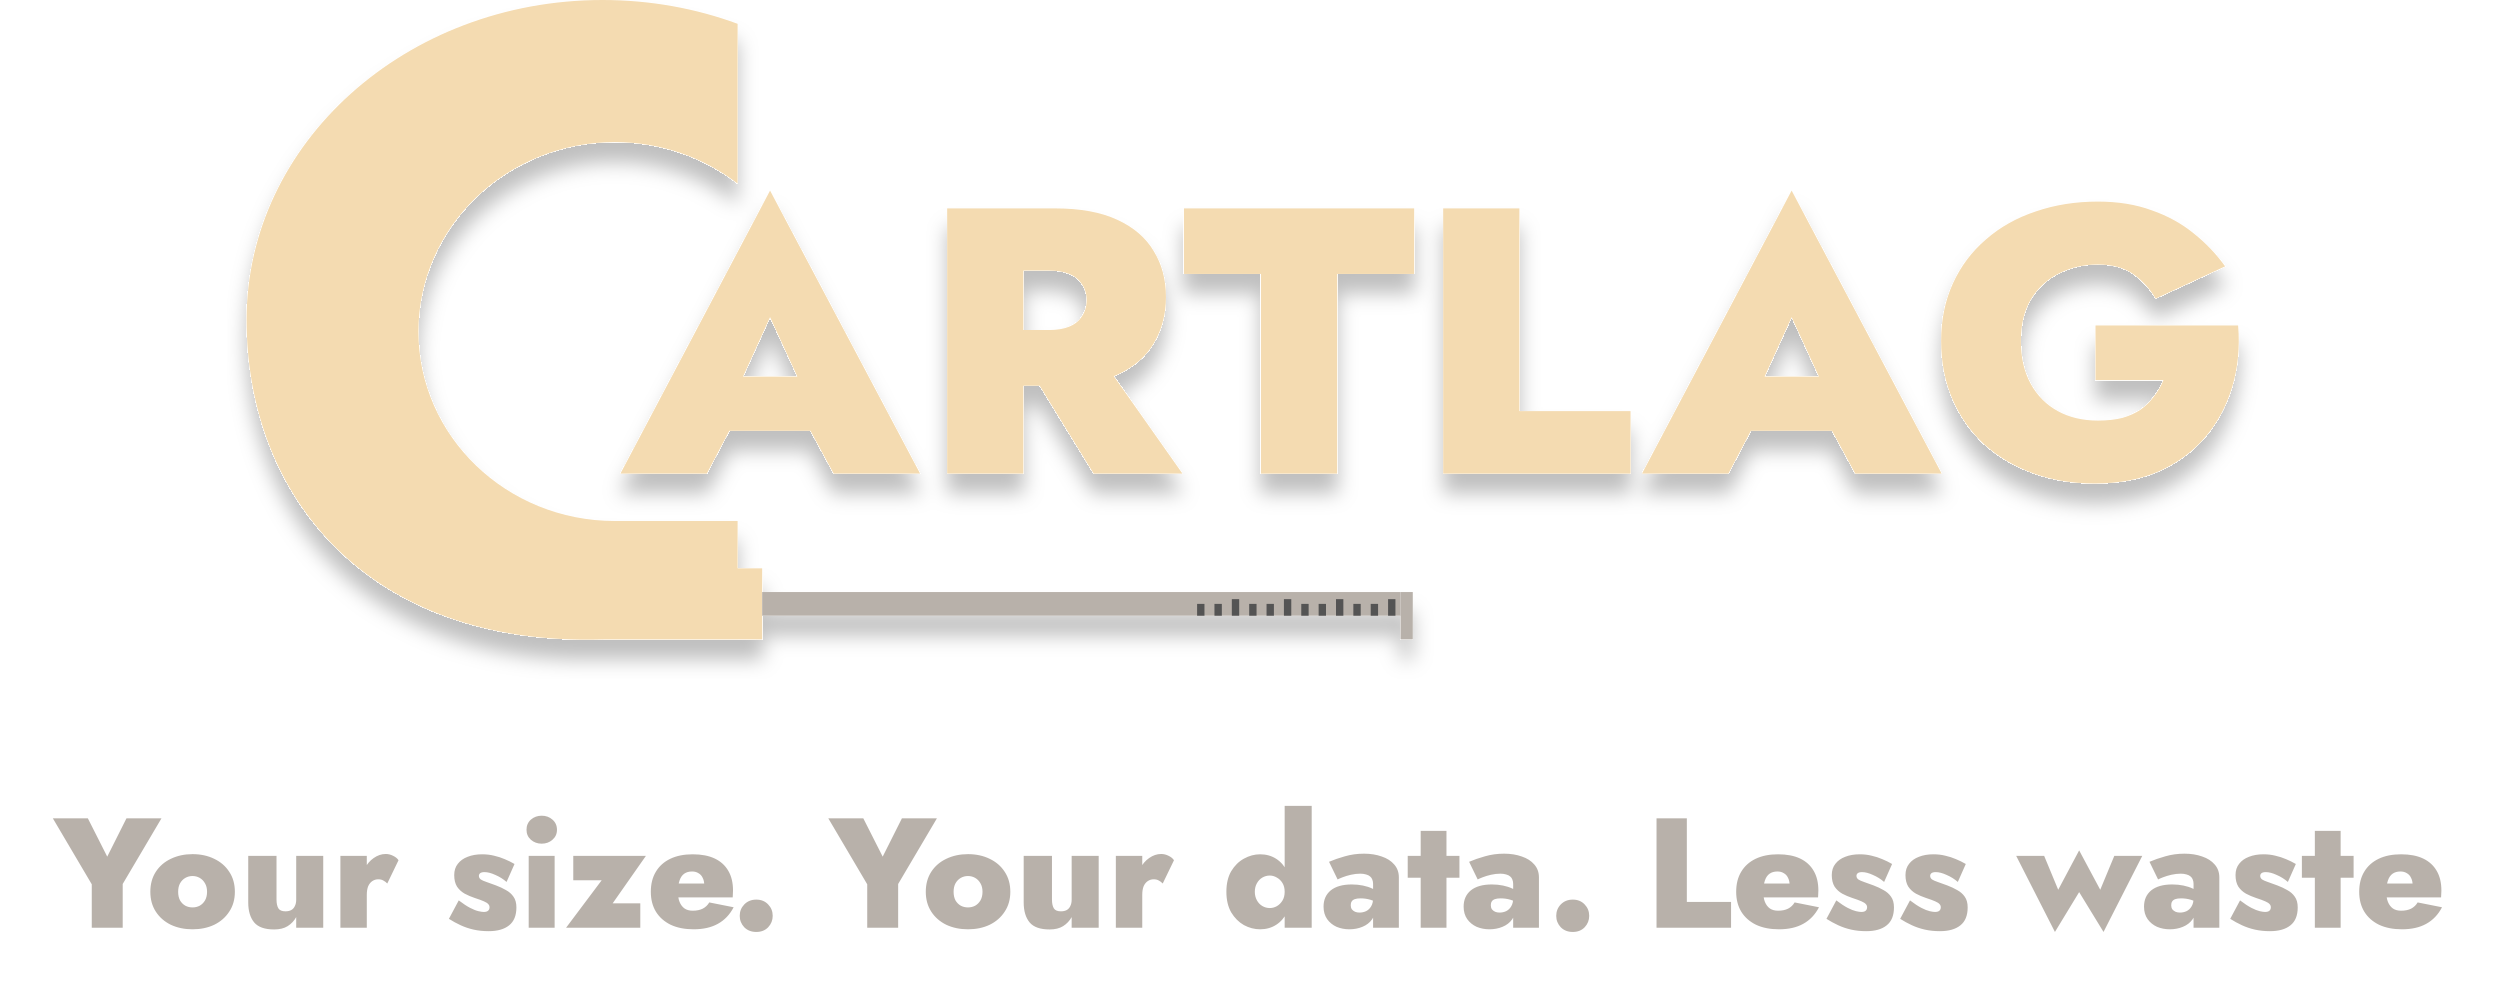
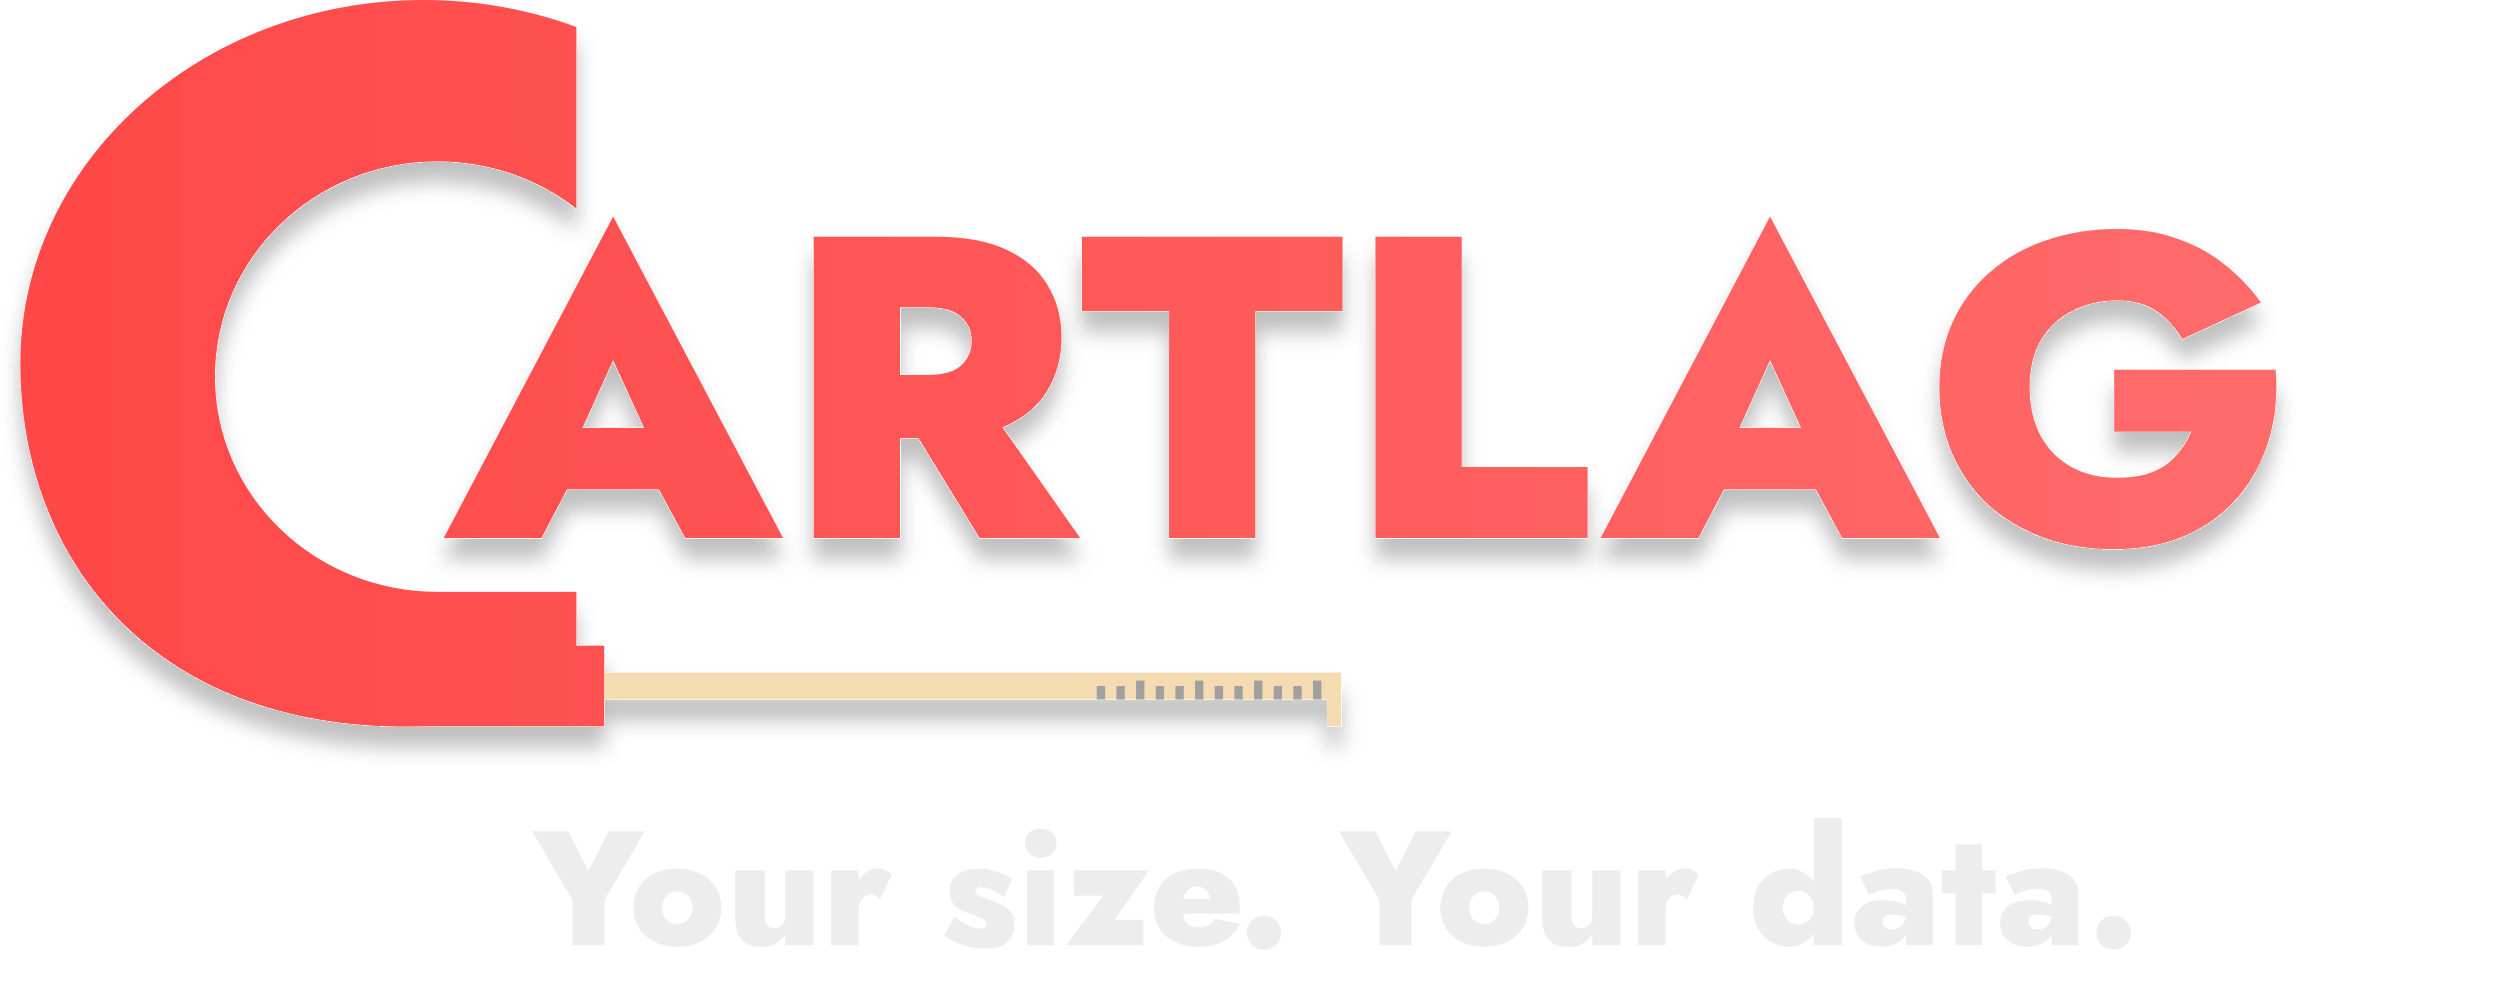
- <svg xmlns="http://www.w3.org/2000/svg" width="512" height="202" viewBox="0 0 512 202" fill="none">
-   <path d="M25.898 167.6H33.066L25.13 181.04V190H18.794V181.104L10.826 167.6H17.994L21.962 175.44L25.898 167.6ZM30.789 182.64C30.789 181.061 31.162 179.696 31.909 178.544C32.656 177.392 33.679 176.507 34.981 175.888C36.303 175.248 37.786 174.928 39.429 174.928C41.093 174.928 42.575 175.248 43.877 175.888C45.178 176.507 46.202 177.392 46.949 178.544C47.717 179.696 48.101 181.061 48.101 182.64C48.101 184.197 47.717 185.552 46.949 186.704C46.202 187.856 45.178 188.752 43.877 189.392C42.575 190.011 41.093 190.32 39.429 190.32C37.786 190.32 36.303 190.011 34.981 189.392C33.679 188.752 32.656 187.856 31.909 186.704C31.162 185.552 30.789 184.197 30.789 182.64ZM36.485 182.64C36.485 183.323 36.613 183.909 36.869 184.4C37.146 184.869 37.509 185.232 37.957 185.488C38.405 185.723 38.895 185.84 39.429 185.84C39.962 185.84 40.453 185.723 40.901 185.488C41.349 185.232 41.712 184.869 41.989 184.4C42.266 183.909 42.405 183.323 42.405 182.64C42.405 181.957 42.266 181.381 41.989 180.912C41.712 180.421 41.349 180.048 40.901 179.792C40.453 179.536 39.962 179.408 39.429 179.408C38.895 179.408 38.405 179.536 37.957 179.792C37.509 180.048 37.146 180.421 36.869 180.912C36.613 181.381 36.485 181.957 36.485 182.64ZM56.63 184.24C56.63 185.008 56.758 185.605 57.014 186.032C57.27 186.437 57.75 186.64 58.454 186.64C58.923 186.64 59.318 186.555 59.638 186.384C59.958 186.213 60.203 185.947 60.374 185.584C60.566 185.221 60.662 184.773 60.662 184.24V175.28H66.198V190H60.662V187.824C60.236 188.592 59.649 189.211 58.902 189.68C58.177 190.128 57.26 190.352 56.15 190.352C54.23 190.352 52.865 189.872 52.054 188.912C51.243 187.931 50.838 186.565 50.838 184.816V175.28H56.63V184.24ZM75.121 175.28V190H69.713V175.28H75.121ZM79.313 180.944C79.079 180.688 78.812 180.485 78.513 180.336C78.236 180.165 77.884 180.08 77.457 180.08C77.031 180.08 76.636 180.197 76.273 180.432C75.91 180.667 75.623 181.019 75.409 181.488C75.217 181.957 75.121 182.544 75.121 183.248L73.969 181.04C73.969 179.867 74.204 178.821 74.673 177.904C75.142 176.987 75.761 176.261 76.529 175.728C77.319 175.173 78.14 174.896 78.993 174.896C79.526 174.896 80.038 175.024 80.529 175.28C81.02 175.515 81.382 175.813 81.617 176.176L79.313 180.944ZM93.951 184.4C94.847 185.083 95.626 185.595 96.287 185.936C96.949 186.277 97.514 186.501 97.983 186.608C98.453 186.715 98.815 186.768 99.071 186.768C99.477 186.768 99.775 186.683 99.967 186.512C100.159 186.341 100.255 186.107 100.255 185.808C100.255 185.552 100.17 185.339 99.999 185.168C99.85 184.976 99.551 184.784 99.103 184.592C98.677 184.4 98.037 184.165 97.183 183.888C96.479 183.653 95.807 183.365 95.167 183.024C94.527 182.661 94.005 182.181 93.599 181.584C93.215 180.965 93.023 180.176 93.023 179.216C93.023 178.299 93.269 177.531 93.759 176.912C94.25 176.272 94.922 175.792 95.775 175.472C96.629 175.131 97.621 174.96 98.751 174.96C99.626 174.96 100.437 175.056 101.183 175.248C101.951 175.419 102.677 175.653 103.359 175.952C104.042 176.229 104.714 176.56 105.375 176.944L103.743 180.624C103.061 180.027 102.293 179.547 101.439 179.184C100.607 178.8 99.871 178.608 99.231 178.608C98.826 178.608 98.527 178.683 98.335 178.832C98.165 178.981 98.079 179.163 98.079 179.376C98.079 179.675 98.207 179.92 98.463 180.112C98.719 180.283 99.103 180.453 99.615 180.624C100.127 180.795 100.778 181.029 101.567 181.328C102.314 181.605 102.997 181.925 103.615 182.288C104.255 182.629 104.767 183.077 105.151 183.632C105.557 184.187 105.759 184.923 105.759 185.84C105.759 187.504 105.258 188.731 104.255 189.52C103.274 190.309 101.877 190.704 100.063 190.704C98.975 190.704 97.951 190.597 96.991 190.384C96.053 190.171 95.167 189.872 94.335 189.488C93.503 189.104 92.703 188.667 91.935 188.176L93.951 184.4ZM107.829 169.936C107.829 169.083 108.128 168.389 108.725 167.856C109.344 167.323 110.08 167.056 110.933 167.056C111.808 167.056 112.544 167.323 113.141 167.856C113.76 168.389 114.069 169.083 114.069 169.936C114.069 170.768 113.76 171.451 113.141 171.984C112.544 172.517 111.808 172.784 110.933 172.784C110.08 172.784 109.344 172.517 108.725 171.984C108.128 171.451 107.829 170.768 107.829 169.936ZM108.277 175.28H113.589V190H108.277V175.28ZM123.229 180.272H117.405V175.28H132.285L125.469 185.008H131.133V190H115.933L123.229 180.272ZM142.057 190.32C140.244 190.32 138.676 190.011 137.353 189.392C136.052 188.752 135.049 187.867 134.345 186.736C133.641 185.584 133.289 184.219 133.289 182.64C133.289 181.04 133.63 179.675 134.313 178.544C134.996 177.392 135.977 176.507 137.257 175.888C138.537 175.269 140.073 174.96 141.865 174.96C143.657 174.96 145.161 175.248 146.377 175.824C147.593 176.4 148.521 177.243 149.161 178.352C149.801 179.44 150.121 180.784 150.121 182.384C150.121 182.64 150.11 182.896 150.089 183.152C150.089 183.387 150.078 183.6 150.057 183.792H136.329V180.944H145.001L143.817 182.416C143.924 182.245 144.02 182.053 144.105 181.84C144.19 181.627 144.233 181.445 144.233 181.296C144.233 180.699 144.126 180.197 143.913 179.792C143.721 179.365 143.433 179.045 143.049 178.832C142.686 178.597 142.249 178.48 141.737 178.48C141.097 178.48 140.564 178.629 140.137 178.928C139.71 179.227 139.39 179.685 139.177 180.304C138.964 180.901 138.857 181.669 138.857 182.608C138.836 183.44 138.942 184.144 139.177 184.72C139.412 185.296 139.753 185.744 140.201 186.064C140.649 186.363 141.204 186.512 141.865 186.512C142.676 186.512 143.358 186.373 143.913 186.096C144.489 185.797 144.937 185.371 145.257 184.816L150.249 185.808C149.46 187.323 148.382 188.453 147.017 189.2C145.673 189.947 144.02 190.32 142.057 190.32ZM151.497 187.568C151.497 186.651 151.807 185.872 152.425 185.232C153.065 184.571 153.887 184.24 154.889 184.24C155.892 184.24 156.703 184.571 157.321 185.232C157.94 185.872 158.249 186.651 158.249 187.568C158.249 188.464 157.94 189.243 157.321 189.904C156.703 190.544 155.892 190.864 154.889 190.864C153.887 190.864 153.065 190.544 152.425 189.904C151.807 189.243 151.497 188.464 151.497 187.568ZM184.71 167.6H191.878L183.942 181.04V190H177.606V181.104L169.638 167.6H176.806L180.774 175.44L184.71 167.6ZM189.601 182.64C189.601 181.061 189.975 179.696 190.721 178.544C191.468 177.392 192.492 176.507 193.793 175.888C195.116 175.248 196.599 174.928 198.241 174.928C199.905 174.928 201.388 175.248 202.689 175.888C203.991 176.507 205.015 177.392 205.761 178.544C206.529 179.696 206.913 181.061 206.913 182.64C206.913 184.197 206.529 185.552 205.761 186.704C205.015 187.856 203.991 188.752 202.689 189.392C201.388 190.011 199.905 190.32 198.241 190.32C196.599 190.32 195.116 190.011 193.793 189.392C192.492 188.752 191.468 187.856 190.721 186.704C189.975 185.552 189.601 184.197 189.601 182.64ZM195.297 182.64C195.297 183.323 195.425 183.909 195.681 184.4C195.959 184.869 196.321 185.232 196.769 185.488C197.217 185.723 197.708 185.84 198.241 185.84C198.775 185.84 199.265 185.723 199.713 185.488C200.161 185.232 200.524 184.869 200.801 184.4C201.079 183.909 201.217 183.323 201.217 182.64C201.217 181.957 201.079 181.381 200.801 180.912C200.524 180.421 200.161 180.048 199.713 179.792C199.265 179.536 198.775 179.408 198.241 179.408C197.708 179.408 197.217 179.536 196.769 179.792C196.321 180.048 195.959 180.421 195.681 180.912C195.425 181.381 195.297 181.957 195.297 182.64ZM215.443 184.24C215.443 185.008 215.571 185.605 215.827 186.032C216.083 186.437 216.563 186.64 217.267 186.64C217.736 186.64 218.131 186.555 218.451 186.384C218.771 186.213 219.016 185.947 219.187 185.584C219.379 185.221 219.475 184.773 219.475 184.24V175.28H225.011V190H219.475V187.824C219.048 188.592 218.461 189.211 217.715 189.68C216.989 190.128 216.072 190.352 214.963 190.352C213.043 190.352 211.677 189.872 210.867 188.912C210.056 187.931 209.651 186.565 209.651 184.816V175.28H215.443V184.24ZM233.934 175.28V190H228.526V175.28H233.934ZM238.126 180.944C237.891 180.688 237.624 180.485 237.326 180.336C237.048 180.165 236.696 180.08 236.27 180.08C235.843 180.08 235.448 180.197 235.086 180.432C234.723 180.667 234.435 181.019 234.222 181.488C234.03 181.957 233.934 182.544 233.934 183.248L232.782 181.04C232.782 179.867 233.016 178.821 233.486 177.904C233.955 176.987 234.574 176.261 235.342 175.728C236.131 175.173 236.952 174.896 237.806 174.896C238.339 174.896 238.851 175.024 239.342 175.28C239.832 175.515 240.195 175.813 240.43 176.176L238.126 180.944ZM263.1 165.04H268.636V190H263.1V165.04ZM251.164 182.64C251.164 180.955 251.495 179.547 252.156 178.416C252.839 177.285 253.703 176.432 254.748 175.856C255.815 175.259 256.924 174.96 258.076 174.96C259.313 174.96 260.412 175.269 261.372 175.888C262.332 176.507 263.089 177.392 263.644 178.544C264.22 179.675 264.508 181.04 264.508 182.64C264.508 184.219 264.22 185.584 263.644 186.736C263.089 187.888 262.332 188.773 261.372 189.392C260.412 190.011 259.313 190.32 258.076 190.32C256.924 190.32 255.815 190.032 254.748 189.456C253.703 188.859 252.839 187.995 252.156 186.864C251.495 185.712 251.164 184.304 251.164 182.64ZM256.988 182.64C256.988 183.28 257.127 183.856 257.404 184.368C257.681 184.88 258.055 185.275 258.524 185.552C258.993 185.829 259.505 185.968 260.06 185.968C260.551 185.968 261.031 185.84 261.5 185.584C261.969 185.307 262.353 184.923 262.652 184.432C262.951 183.941 263.1 183.344 263.1 182.64C263.1 181.936 262.951 181.339 262.652 180.848C262.353 180.357 261.969 179.984 261.5 179.728C261.031 179.451 260.551 179.312 260.06 179.312C259.505 179.312 258.993 179.451 258.524 179.728C258.055 180.005 257.681 180.4 257.404 180.912C257.127 181.403 256.988 181.979 256.988 182.64ZM276.631 185.392C276.631 185.712 276.706 185.989 276.855 186.224C277.026 186.437 277.25 186.608 277.527 186.736C277.805 186.843 278.103 186.896 278.423 186.896C278.893 186.896 279.341 186.8 279.767 186.608C280.194 186.395 280.535 186.075 280.791 185.648C281.069 185.2 281.207 184.645 281.207 183.984L281.719 185.904C281.719 186.843 281.474 187.643 280.983 188.304C280.514 188.965 279.863 189.467 279.031 189.808C278.221 190.149 277.325 190.32 276.343 190.32C275.405 190.32 274.53 190.149 273.719 189.808C272.93 189.445 272.29 188.923 271.799 188.24C271.309 187.536 271.063 186.683 271.063 185.68C271.063 184.272 271.554 183.163 272.535 182.352C273.538 181.541 274.978 181.136 276.855 181.136C277.666 181.136 278.423 181.211 279.127 181.36C279.853 181.509 280.482 181.712 281.015 181.968C281.57 182.203 281.986 182.469 282.263 182.768V185.104C281.837 184.741 281.303 184.464 280.663 184.272C280.023 184.08 279.351 183.984 278.647 183.984C278.157 183.984 277.762 184.037 277.463 184.144C277.165 184.251 276.951 184.411 276.823 184.624C276.695 184.816 276.631 185.072 276.631 185.392ZM273.943 180.112L272.183 176.496C273.122 176.091 274.199 175.717 275.415 175.376C276.653 175.013 277.965 174.832 279.351 174.832C280.695 174.832 281.901 175.024 282.967 175.408C284.055 175.771 284.909 176.315 285.527 177.04C286.167 177.765 286.487 178.651 286.487 179.696V190H281.207V181.008C281.207 180.688 281.154 180.4 281.047 180.144C280.962 179.888 280.813 179.675 280.599 179.504C280.386 179.312 280.109 179.173 279.767 179.088C279.426 178.981 279.031 178.928 278.583 178.928C277.965 178.928 277.325 179.003 276.663 179.152C276.023 179.301 275.458 179.472 274.967 179.664C274.477 179.856 274.135 180.005 273.943 180.112ZM288.301 175.28H298.893V179.76H288.301V175.28ZM290.957 170.16H296.237V190H290.957V170.16ZM305.319 185.392C305.319 185.712 305.394 185.989 305.543 186.224C305.714 186.437 305.938 186.608 306.215 186.736C306.492 186.843 306.791 186.896 307.111 186.896C307.58 186.896 308.028 186.8 308.455 186.608C308.882 186.395 309.223 186.075 309.479 185.648C309.756 185.2 309.895 184.645 309.895 183.984L310.407 185.904C310.407 186.843 310.162 187.643 309.671 188.304C309.202 188.965 308.551 189.467 307.719 189.808C306.908 190.149 306.012 190.32 305.031 190.32C304.092 190.32 303.218 190.149 302.407 189.808C301.618 189.445 300.978 188.923 300.487 188.24C299.996 187.536 299.751 186.683 299.751 185.68C299.751 184.272 300.242 183.163 301.223 182.352C302.226 181.541 303.666 181.136 305.543 181.136C306.354 181.136 307.111 181.211 307.815 181.36C308.54 181.509 309.17 181.712 309.703 181.968C310.258 182.203 310.674 182.469 310.951 182.768V185.104C310.524 184.741 309.991 184.464 309.351 184.272C308.711 184.08 308.039 183.984 307.335 183.984C306.844 183.984 306.45 184.037 306.151 184.144C305.852 184.251 305.639 184.411 305.511 184.624C305.383 184.816 305.319 185.072 305.319 185.392ZM302.631 180.112L300.871 176.496C301.81 176.091 302.887 175.717 304.103 175.376C305.34 175.013 306.652 174.832 308.039 174.832C309.383 174.832 310.588 175.024 311.655 175.408C312.743 175.771 313.596 176.315 314.215 177.04C314.855 177.765 315.175 178.651 315.175 179.696V190H309.895V181.008C309.895 180.688 309.842 180.4 309.735 180.144C309.65 179.888 309.5 179.675 309.287 179.504C309.074 179.312 308.796 179.173 308.455 179.088C308.114 178.981 307.719 178.928 307.271 178.928C306.652 178.928 306.012 179.003 305.351 179.152C304.711 179.301 304.146 179.472 303.655 179.664C303.164 179.856 302.823 180.005 302.631 180.112ZM318.716 187.568C318.716 186.651 319.025 185.872 319.644 185.232C320.284 184.571 321.105 184.24 322.108 184.24C323.111 184.24 323.921 184.571 324.54 185.232C325.159 185.872 325.468 186.651 325.468 187.568C325.468 188.464 325.159 189.243 324.54 189.904C323.921 190.544 323.111 190.864 322.108 190.864C321.105 190.864 320.284 190.544 319.644 189.904C319.025 189.243 318.716 188.464 318.716 187.568ZM339.257 167.6H345.465V184.72H354.521V190H339.257V167.6ZM364.338 190.32C362.525 190.32 360.957 190.011 359.634 189.392C358.333 188.752 357.33 187.867 356.626 186.736C355.922 185.584 355.57 184.219 355.57 182.64C355.57 181.04 355.911 179.675 356.594 178.544C357.277 177.392 358.258 176.507 359.538 175.888C360.818 175.269 362.354 174.96 364.146 174.96C365.938 174.96 367.442 175.248 368.658 175.824C369.874 176.4 370.802 177.243 371.442 178.352C372.082 179.44 372.402 180.784 372.402 182.384C372.402 182.64 372.391 182.896 372.37 183.152C372.37 183.387 372.359 183.6 372.338 183.792H358.61V180.944H367.282L366.098 182.416C366.205 182.245 366.301 182.053 366.386 181.84C366.471 181.627 366.514 181.445 366.514 181.296C366.514 180.699 366.407 180.197 366.194 179.792C366.002 179.365 365.714 179.045 365.33 178.832C364.967 178.597 364.53 178.48 364.018 178.48C363.378 178.48 362.845 178.629 362.418 178.928C361.991 179.227 361.671 179.685 361.458 180.304C361.245 180.901 361.138 181.669 361.138 182.608C361.117 183.44 361.223 184.144 361.458 184.72C361.693 185.296 362.034 185.744 362.482 186.064C362.93 186.363 363.485 186.512 364.146 186.512C364.957 186.512 365.639 186.373 366.194 186.096C366.77 185.797 367.218 185.371 367.538 184.816L372.53 185.808C371.741 187.323 370.663 188.453 369.298 189.2C367.954 189.947 366.301 190.32 364.338 190.32ZM376.076 184.4C376.972 185.083 377.751 185.595 378.412 185.936C379.074 186.277 379.639 186.501 380.108 186.608C380.578 186.715 380.94 186.768 381.196 186.768C381.602 186.768 381.9 186.683 382.092 186.512C382.284 186.341 382.38 186.107 382.38 185.808C382.38 185.552 382.295 185.339 382.124 185.168C381.975 184.976 381.676 184.784 381.228 184.592C380.802 184.4 380.162 184.165 379.308 183.888C378.604 183.653 377.932 183.365 377.292 183.024C376.652 182.661 376.13 182.181 375.724 181.584C375.34 180.965 375.148 180.176 375.148 179.216C375.148 178.299 375.394 177.531 375.884 176.912C376.375 176.272 377.047 175.792 377.9 175.472C378.754 175.131 379.746 174.96 380.876 174.96C381.751 174.96 382.562 175.056 383.308 175.248C384.076 175.419 384.802 175.653 385.484 175.952C386.167 176.229 386.839 176.56 387.5 176.944L385.868 180.624C385.186 180.027 384.418 179.547 383.564 179.184C382.732 178.8 381.996 178.608 381.356 178.608C380.951 178.608 380.652 178.683 380.46 178.832C380.29 178.981 380.204 179.163 380.204 179.376C380.204 179.675 380.332 179.92 380.588 180.112C380.844 180.283 381.228 180.453 381.74 180.624C382.252 180.795 382.903 181.029 383.692 181.328C384.439 181.605 385.122 181.925 385.74 182.288C386.38 182.629 386.892 183.077 387.276 183.632C387.682 184.187 387.884 184.923 387.884 185.84C387.884 187.504 387.383 188.731 386.38 189.52C385.399 190.309 384.002 190.704 382.188 190.704C381.1 190.704 380.076 190.597 379.116 190.384C378.178 190.171 377.292 189.872 376.46 189.488C375.628 189.104 374.828 188.667 374.06 188.176L376.076 184.4ZM391.17 184.4C392.066 185.083 392.845 185.595 393.506 185.936C394.167 186.277 394.733 186.501 395.202 186.608C395.671 186.715 396.034 186.768 396.29 186.768C396.695 186.768 396.994 186.683 397.186 186.512C397.378 186.341 397.474 186.107 397.474 185.808C397.474 185.552 397.389 185.339 397.218 185.168C397.069 184.976 396.77 184.784 396.322 184.592C395.895 184.4 395.255 184.165 394.402 183.888C393.698 183.653 393.026 183.365 392.386 183.024C391.746 182.661 391.223 182.181 390.818 181.584C390.434 180.965 390.242 180.176 390.242 179.216C390.242 178.299 390.487 177.531 390.978 176.912C391.469 176.272 392.141 175.792 392.994 175.472C393.847 175.131 394.839 174.96 395.97 174.96C396.845 174.96 397.655 175.056 398.402 175.248C399.17 175.419 399.895 175.653 400.578 175.952C401.261 176.229 401.933 176.56 402.594 176.944L400.962 180.624C400.279 180.027 399.511 179.547 398.658 179.184C397.826 178.8 397.09 178.608 396.45 178.608C396.045 178.608 395.746 178.683 395.554 178.832C395.383 178.981 395.298 179.163 395.298 179.376C395.298 179.675 395.426 179.92 395.682 180.112C395.938 180.283 396.322 180.453 396.834 180.624C397.346 180.795 397.997 181.029 398.786 181.328C399.533 181.605 400.215 181.925 400.834 182.288C401.474 182.629 401.986 183.077 402.37 183.632C402.775 184.187 402.978 184.923 402.978 185.84C402.978 187.504 402.477 188.731 401.474 189.52C400.493 190.309 399.095 190.704 397.282 190.704C396.194 190.704 395.17 190.597 394.21 190.384C393.271 190.171 392.386 189.872 391.554 189.488C390.722 189.104 389.922 188.667 389.154 188.176L391.17 184.4ZM412.914 175.28H418.642L421.522 182.224L425.81 174.16L430.13 182.224L433.01 175.28H438.738L430.802 190.864L425.81 182.704L420.85 190.864L412.914 175.28ZM444.663 185.392C444.663 185.712 444.737 185.989 444.887 186.224C445.057 186.437 445.281 186.608 445.559 186.736C445.836 186.843 446.135 186.896 446.455 186.896C446.924 186.896 447.372 186.8 447.799 186.608C448.225 186.395 448.567 186.075 448.823 185.648C449.1 185.2 449.239 184.645 449.239 183.984L449.751 185.904C449.751 186.843 449.505 187.643 449.015 188.304C448.545 188.965 447.895 189.467 447.063 189.808C446.252 190.149 445.356 190.32 444.375 190.32C443.436 190.32 442.561 190.149 441.751 189.808C440.961 189.445 440.321 188.923 439.831 188.24C439.34 187.536 439.095 186.683 439.095 185.68C439.095 184.272 439.585 183.163 440.567 182.352C441.569 181.541 443.009 181.136 444.887 181.136C445.697 181.136 446.455 181.211 447.159 181.36C447.884 181.509 448.513 181.712 449.047 181.968C449.601 182.203 450.017 182.469 450.295 182.768V185.104C449.868 184.741 449.335 184.464 448.695 184.272C448.055 184.08 447.383 183.984 446.679 183.984C446.188 183.984 445.793 184.037 445.495 184.144C445.196 184.251 444.983 184.411 444.855 184.624C444.727 184.816 444.663 185.072 444.663 185.392ZM441.975 180.112L440.215 176.496C441.153 176.091 442.231 175.717 443.447 175.376C444.684 175.013 445.996 174.832 447.383 174.832C448.727 174.832 449.932 175.024 450.999 175.408C452.087 175.771 452.94 176.315 453.559 177.04C454.199 177.765 454.519 178.651 454.519 179.696V190H449.239V181.008C449.239 180.688 449.185 180.4 449.079 180.144C448.993 179.888 448.844 179.675 448.631 179.504C448.417 179.312 448.14 179.173 447.799 179.088C447.457 178.981 447.063 178.928 446.615 178.928C445.996 178.928 445.356 179.003 444.695 179.152C444.055 179.301 443.489 179.472 442.999 179.664C442.508 179.856 442.167 180.005 441.975 180.112ZM458.764 184.4C459.66 185.083 460.439 185.595 461.1 185.936C461.761 186.277 462.327 186.501 462.796 186.608C463.265 186.715 463.628 186.768 463.884 186.768C464.289 186.768 464.588 186.683 464.78 186.512C464.972 186.341 465.068 186.107 465.068 185.808C465.068 185.552 464.983 185.339 464.812 185.168C464.663 184.976 464.364 184.784 463.916 184.592C463.489 184.4 462.849 184.165 461.996 183.888C461.292 183.653 460.62 183.365 459.98 183.024C459.34 182.661 458.817 182.181 458.412 181.584C458.028 180.965 457.836 180.176 457.836 179.216C457.836 178.299 458.081 177.531 458.572 176.912C459.063 176.272 459.735 175.792 460.588 175.472C461.441 175.131 462.433 174.96 463.564 174.96C464.439 174.96 465.249 175.056 465.996 175.248C466.764 175.419 467.489 175.653 468.172 175.952C468.855 176.229 469.527 176.56 470.188 176.944L468.556 180.624C467.873 180.027 467.105 179.547 466.252 179.184C465.42 178.8 464.684 178.608 464.044 178.608C463.639 178.608 463.34 178.683 463.148 178.832C462.977 178.981 462.892 179.163 462.892 179.376C462.892 179.675 463.02 179.92 463.276 180.112C463.532 180.283 463.916 180.453 464.428 180.624C464.94 180.795 465.591 181.029 466.38 181.328C467.127 181.605 467.809 181.925 468.428 182.288C469.068 182.629 469.58 183.077 469.964 183.632C470.369 184.187 470.572 184.923 470.572 185.84C470.572 187.504 470.071 188.731 469.068 189.52C468.087 190.309 466.689 190.704 464.876 190.704C463.788 190.704 462.764 190.597 461.804 190.384C460.865 190.171 459.98 189.872 459.148 189.488C458.316 189.104 457.516 188.667 456.748 188.176L458.764 184.4ZM471.426 175.28H482.018V179.76H471.426V175.28ZM474.082 170.16H479.362V190H474.082V170.16ZM491.932 190.32C490.119 190.32 488.551 190.011 487.228 189.392C485.927 188.752 484.924 187.867 484.22 186.736C483.516 185.584 483.164 184.219 483.164 182.64C483.164 181.04 483.505 179.675 484.188 178.544C484.871 177.392 485.852 176.507 487.132 175.888C488.412 175.269 489.948 174.96 491.74 174.96C493.532 174.96 495.036 175.248 496.252 175.824C497.468 176.4 498.396 177.243 499.036 178.352C499.676 179.44 499.996 180.784 499.996 182.384C499.996 182.64 499.985 182.896 499.964 183.152C499.964 183.387 499.953 183.6 499.932 183.792H486.204V180.944H494.876L493.692 182.416C493.799 182.245 493.895 182.053 493.98 181.84C494.065 181.627 494.108 181.445 494.108 181.296C494.108 180.699 494.001 180.197 493.788 179.792C493.596 179.365 493.308 179.045 492.924 178.832C492.561 178.597 492.124 178.48 491.612 178.48C490.972 178.48 490.439 178.629 490.012 178.928C489.585 179.227 489.265 179.685 489.052 180.304C488.839 180.901 488.732 181.669 488.732 182.608C488.711 183.44 488.817 184.144 489.052 184.72C489.287 185.296 489.628 185.744 490.076 186.064C490.524 186.363 491.079 186.512 491.74 186.512C492.551 186.512 493.233 186.373 493.788 186.096C494.364 185.797 494.812 185.371 495.132 184.816L500.124 185.808C499.335 187.323 498.257 188.453 496.892 189.2C495.548 189.947 493.895 190.32 491.932 190.32Z" fill="#B8B1AA" />
-   <g filter="url(#filter0_d_116_13)">
-     <path d="M123.408 0C133.197 0 142.535 1.732 151.063 4.874V37.61C144.177 32.285 135.435 29.1 125.923 29.1C103.707 29.1 85.697 46.471 85.697 67.9C85.697 89.329 103.707 106.7 125.923 106.7H151.063V116.4H156.092V130.95L151.389 130.918L151.063 130.95L131.389 130.95H123.408C122.574 130.975 124.25 130.95 123.408 130.95C75.389 132.411 50.5 101.636 50.5 65.475C50.5 29.314 83.142 0 123.408 0Z" fill="#F4DBB1" />
-     <path d="M156.092 130.95L151.389 130.918L151.063 130.95L131.389 130.95H123.408L156.092 130.95Z" fill="#F4DBB1" />
-     <path d="M156.092 121.25H286.824V126.1H156.092V121.25Z" fill="#B8B1AA" />
-     <path d="M286.824 121.25H289.338V130.95H286.824V121.25Z" fill="#B8B1AA" />
-     <path d="M142.985 88.231L143.468 77.134H172.35L172.752 88.231H142.985ZM157.708 64.951L150.306 81.247L151.272 84.584L144.755 97H127.056L157.708 39.033L188.44 97H170.741L164.305 85.127L165.19 81.247L157.708 64.951Z" fill="#F4DBB1" />
-     <path d="M209.264 73.022H225.273L242.168 97H223.986L209.264 73.022ZM193.978 42.68H209.585V97H193.978V42.68ZM203.954 55.406V42.68H216.102C221.251 42.68 225.488 43.456 228.813 45.008C232.192 46.56 234.686 48.707 236.295 51.449C237.958 54.139 238.789 57.269 238.789 60.838C238.789 64.356 237.958 67.512 236.295 70.306C234.686 73.047 232.192 75.194 228.813 76.746C225.488 78.247 221.251 78.997 216.102 78.997H203.954V67.59H214.815C216.477 67.59 217.872 67.357 218.998 66.891C220.124 66.426 220.982 65.727 221.572 64.796C222.216 63.865 222.538 62.752 222.538 61.459C222.538 60.166 222.216 59.08 221.572 58.2C220.982 57.269 220.124 56.57 218.998 56.105C217.872 55.639 216.477 55.406 214.815 55.406H203.954Z" fill="#F4DBB1" />
-     <path d="M242.478 56.105V42.68H289.622V56.105H273.853V97H258.246V56.105H242.478Z" fill="#F4DBB1" />
-     <path d="M295.563 42.68H311.17V84.196H333.938V97H295.563V42.68Z" fill="#F4DBB1" />
-     <path d="M352.204 88.231L352.687 77.134H381.569L381.971 88.231H352.204ZM366.927 64.951L359.525 81.247L360.491 84.584L353.974 97H336.275L366.927 39.033L397.659 97H379.96L373.524 85.127L374.409 81.247L366.927 64.951Z" fill="#F4DBB1" />
-     <path d="M429.16 77.833V66.658H458.364C458.74 71.108 458.337 75.298 457.157 79.23C455.977 83.161 454.127 86.602 451.606 89.55C449.085 92.499 445.921 94.827 442.113 96.534C438.305 98.19 433.934 99.018 429 99.018C424.441 99.018 420.23 98.319 416.369 96.922C412.561 95.526 409.235 93.56 406.393 91.025C403.604 88.438 401.432 85.36 399.876 81.79C398.321 78.169 397.543 74.186 397.543 69.84C397.543 65.494 398.348 61.563 399.957 58.045C401.566 54.527 403.818 51.526 406.715 49.043C409.611 46.508 413.017 44.594 416.932 43.301C420.847 41.956 425.084 41.283 429.643 41.283C433.773 41.283 437.447 41.878 440.665 43.068C443.937 44.206 446.806 45.784 449.273 47.802C451.74 49.767 453.886 52.018 455.709 54.553L441.469 61.149C440.343 59.183 438.841 57.528 436.964 56.182C435.087 54.837 432.647 54.165 429.643 54.165C426.801 54.165 424.173 54.76 421.759 55.95C419.345 57.139 417.415 58.898 415.967 61.226C414.572 63.554 413.875 66.426 413.875 69.84C413.875 73.203 414.545 76.126 415.886 78.609C417.227 81.04 419.077 82.903 421.437 84.196C423.797 85.489 426.532 86.136 429.643 86.136C431.52 86.136 433.183 85.955 434.631 85.593C436.079 85.179 437.34 84.61 438.412 83.886C439.485 83.11 440.397 82.204 441.148 81.17C441.952 80.135 442.596 79.023 443.078 77.833H429.16Z" fill="#F4DBB1" />
-     <path d="M275.12 126.1V122.705H273.611V126.1H275.12Z" fill="#545454" />
-     <path d="M278.675 126.1L278.675 123.675H277.167L277.167 126.1H278.675Z" fill="#545454" />
-     <path d="M285.786 126.1V122.705H284.278V126.1H285.786Z" fill="#545454" />
-     <path d="M282.231 126.1L282.231 123.675H280.722L280.722 126.1H282.231Z" fill="#545454" />
-     <path d="M268.008 126.1L268.008 123.675H266.5L266.5 126.1H268.008Z" fill="#545454" />
-     <path d="M271.564 126.1L271.564 123.675H270.056V126.1H271.564Z" fill="#545454" />
-     <path d="M253.786 126.1V122.705H252.278V126.1H253.786Z" fill="#545454" />
-     <path d="M257.342 126.1L257.342 123.675H255.833L255.833 126.1H257.342Z" fill="#545454" />
-     <path d="M264.453 126.1V122.705H262.945V126.1H264.453Z" fill="#545454" />
-     <path d="M260.897 126.1L260.897 123.675H259.389L259.389 126.1H260.897Z" fill="#545454" />
-     <path d="M246.675 126.1L246.675 123.675H245.167L245.167 126.1H246.675Z" fill="#545454" />
-     <path d="M250.231 126.1L250.231 123.675H248.722V126.1H250.231Z" fill="#545454" />
+ <svg xmlns="http://www.w3.org/2000/svg" width="492" height="198" viewBox="0 0 492 198" fill="none">
+   <path d="M119.757 163.6H126.925L118.989 177.04V186H112.653V177.104L104.685 163.6H111.853L115.821 171.44L119.757 163.6ZM124.648 178.64C124.648 177.061 125.022 175.696 125.768 174.544C126.515 173.392 127.539 172.507 128.84 171.888C130.163 171.248 131.646 170.928 133.288 170.928C134.952 170.928 136.435 171.248 137.736 171.888C139.038 172.507 140.062 173.392 140.808 174.544C141.576 175.696 141.96 177.061 141.96 178.64C141.96 180.197 141.576 181.552 140.808 182.704C140.062 183.856 139.038 184.752 137.736 185.392C136.435 186.011 134.952 186.32 133.288 186.32C131.646 186.32 130.163 186.011 128.84 185.392C127.539 184.752 126.515 183.856 125.768 182.704C125.022 181.552 124.648 180.197 124.648 178.64ZM130.344 178.64C130.344 179.323 130.472 179.909 130.728 180.4C131.006 180.869 131.368 181.232 131.816 181.488C132.264 181.723 132.755 181.84 133.288 181.84C133.822 181.84 134.312 181.723 134.76 181.488C135.208 181.232 135.571 180.869 135.848 180.4C136.126 179.909 136.264 179.323 136.264 178.64C136.264 177.957 136.126 177.381 135.848 176.912C135.571 176.421 135.208 176.048 134.76 175.792C134.312 175.536 133.822 175.408 133.288 175.408C132.755 175.408 132.264 175.536 131.816 175.792C131.368 176.048 131.006 176.421 130.728 176.912C130.472 177.381 130.344 177.957 130.344 178.64ZM150.49 180.24C150.49 181.008 150.618 181.605 150.874 182.032C151.13 182.437 151.61 182.64 152.314 182.64C152.783 182.64 153.178 182.555 153.498 182.384C153.818 182.213 154.063 181.947 154.234 181.584C154.426 181.221 154.522 180.773 154.522 180.24V171.28H160.058V186H154.522V183.824C154.095 184.592 153.508 185.211 152.762 185.68C152.036 186.128 151.119 186.352 150.01 186.352C148.09 186.352 146.724 185.872 145.914 184.912C145.103 183.931 144.698 182.565 144.698 180.816V171.28H150.49V180.24ZM168.981 171.28V186H163.573V171.28H168.981ZM173.173 176.944C172.938 176.688 172.671 176.485 172.373 176.336C172.095 176.165 171.743 176.08 171.317 176.08C170.89 176.08 170.495 176.197 170.133 176.432C169.77 176.667 169.482 177.019 169.269 177.488C169.077 177.957 168.981 178.544 168.981 179.248L167.829 177.04C167.829 175.867 168.063 174.821 168.533 173.904C169.002 172.987 169.621 172.261 170.389 171.728C171.178 171.173 171.999 170.896 172.853 170.896C173.386 170.896 173.898 171.024 174.389 171.28C174.879 171.515 175.242 171.813 175.477 172.176L173.173 176.944ZM187.811 180.4C188.707 181.083 189.485 181.595 190.147 181.936C190.808 182.277 191.373 182.501 191.843 182.608C192.312 182.715 192.675 182.768 192.931 182.768C193.336 182.768 193.635 182.683 193.827 182.512C194.019 182.341 194.115 182.107 194.115 181.808C194.115 181.552 194.029 181.339 193.859 181.168C193.709 180.976 193.411 180.784 192.963 180.592C192.536 180.4 191.896 180.165 191.043 179.888C190.339 179.653 189.667 179.365 189.027 179.024C188.387 178.661 187.864 178.181 187.459 177.584C187.075 176.965 186.883 176.176 186.883 175.216C186.883 174.299 187.128 173.531 187.619 172.912C188.109 172.272 188.781 171.792 189.635 171.472C190.488 171.131 191.48 170.96 192.611 170.96C193.485 170.96 194.296 171.056 195.043 171.248C195.811 171.419 196.536 171.653 197.219 171.952C197.901 172.229 198.573 172.56 199.235 172.944L197.603 176.624C196.92 176.027 196.152 175.547 195.299 175.184C194.467 174.8 193.731 174.608 193.091 174.608C192.685 174.608 192.387 174.683 192.195 174.832C192.024 174.981 191.939 175.163 191.939 175.376C191.939 175.675 192.067 175.92 192.323 176.112C192.579 176.283 192.963 176.453 193.475 176.624C193.987 176.795 194.637 177.029 195.427 177.328C196.173 177.605 196.856 177.925 197.475 178.288C198.115 178.629 198.627 179.077 199.011 179.632C199.416 180.187 199.619 180.923 199.619 181.84C199.619 183.504 199.117 184.731 198.115 185.52C197.133 186.309 195.736 186.704 193.923 186.704C192.835 186.704 191.811 186.597 190.851 186.384C189.912 186.171 189.027 185.872 188.195 185.488C187.363 185.104 186.563 184.667 185.795 184.176L187.811 180.4ZM201.689 165.936C201.689 165.083 201.987 164.389 202.585 163.856C203.203 163.323 203.939 163.056 204.793 163.056C205.667 163.056 206.403 163.323 207.001 163.856C207.619 164.389 207.929 165.083 207.929 165.936C207.929 166.768 207.619 167.451 207.001 167.984C206.403 168.517 205.667 168.784 204.793 168.784C203.939 168.784 203.203 168.517 202.585 167.984C201.987 167.451 201.689 166.768 201.689 165.936ZM202.137 171.28H207.449V186H202.137V171.28ZM217.089 176.272H211.265V171.28H226.145L219.329 181.008H224.993V186H209.793L217.089 176.272ZM235.916 186.32C234.103 186.32 232.535 186.011 231.212 185.392C229.911 184.752 228.908 183.867 228.204 182.736C227.5 181.584 227.148 180.219 227.148 178.64C227.148 177.04 227.49 175.675 228.172 174.544C228.855 173.392 229.836 172.507 231.116 171.888C232.396 171.269 233.932 170.96 235.724 170.96C237.516 170.96 239.02 171.248 240.236 171.824C241.452 172.4 242.38 173.243 243.02 174.352C243.66 175.44 243.98 176.784 243.98 178.384C243.98 178.64 243.97 178.896 243.948 179.152C243.948 179.387 243.938 179.6 243.916 179.792H230.188V176.944H238.86L237.676 178.416C237.783 178.245 237.879 178.053 237.964 177.84C238.05 177.627 238.092 177.445 238.092 177.296C238.092 176.699 237.986 176.197 237.772 175.792C237.58 175.365 237.292 175.045 236.908 174.832C236.546 174.597 236.108 174.48 235.596 174.48C234.956 174.48 234.423 174.629 233.996 174.928C233.57 175.227 233.25 175.685 233.036 176.304C232.823 176.901 232.716 177.669 232.716 178.608C232.695 179.44 232.802 180.144 233.036 180.72C233.271 181.296 233.612 181.744 234.06 182.064C234.508 182.363 235.063 182.512 235.724 182.512C236.535 182.512 237.218 182.373 237.772 182.096C238.348 181.797 238.796 181.371 239.116 180.816L244.108 181.808C243.319 183.323 242.242 184.453 240.876 185.2C239.532 185.947 237.879 186.32 235.916 186.32ZM245.357 183.568C245.357 182.651 245.666 181.872 246.285 181.232C246.925 180.571 247.746 180.24 248.749 180.24C249.751 180.24 250.562 180.571 251.181 181.232C251.799 181.872 252.109 182.651 252.109 183.568C252.109 184.464 251.799 185.243 251.181 185.904C250.562 186.544 249.751 186.864 248.749 186.864C247.746 186.864 246.925 186.544 246.285 185.904C245.666 185.243 245.357 184.464 245.357 183.568ZM278.57 163.6H285.738L277.802 177.04V186H271.466V177.104L263.498 163.6H270.666L274.634 171.44L278.57 163.6ZM283.461 178.64C283.461 177.061 283.834 175.696 284.581 174.544C285.327 173.392 286.351 172.507 287.653 171.888C288.975 171.248 290.458 170.928 292.101 170.928C293.765 170.928 295.247 171.248 296.549 171.888C297.85 172.507 298.874 173.392 299.621 174.544C300.389 175.696 300.773 177.061 300.773 178.64C300.773 180.197 300.389 181.552 299.621 182.704C298.874 183.856 297.85 184.752 296.549 185.392C295.247 186.011 293.765 186.32 292.101 186.32C290.458 186.32 288.975 186.011 287.653 185.392C286.351 184.752 285.327 183.856 284.581 182.704C283.834 181.552 283.461 180.197 283.461 178.64ZM289.157 178.64C289.157 179.323 289.285 179.909 289.541 180.4C289.818 180.869 290.181 181.232 290.629 181.488C291.077 181.723 291.567 181.84 292.101 181.84C292.634 181.84 293.125 181.723 293.573 181.488C294.021 181.232 294.383 180.869 294.661 180.4C294.938 179.909 295.077 179.323 295.077 178.64C295.077 177.957 294.938 177.381 294.661 176.912C294.383 176.421 294.021 176.048 293.573 175.792C293.125 175.536 292.634 175.408 292.101 175.408C291.567 175.408 291.077 175.536 290.629 175.792C290.181 176.048 289.818 176.421 289.541 176.912C289.285 177.381 289.157 177.957 289.157 178.64ZM309.302 180.24C309.302 181.008 309.43 181.605 309.686 182.032C309.942 182.437 310.422 182.64 311.126 182.64C311.595 182.64 311.99 182.555 312.31 182.384C312.63 182.213 312.875 181.947 313.046 181.584C313.238 181.221 313.334 180.773 313.334 180.24V171.28H318.87V186H313.334V183.824C312.907 184.592 312.321 185.211 311.574 185.68C310.849 186.128 309.931 186.352 308.822 186.352C306.902 186.352 305.537 185.872 304.726 184.912C303.915 183.931 303.51 182.565 303.51 180.816V171.28H309.302V180.24ZM327.793 171.28V186H322.385V171.28H327.793ZM331.985 176.944C331.75 176.688 331.484 176.485 331.185 176.336C330.908 176.165 330.556 176.08 330.129 176.08C329.702 176.08 329.308 176.197 328.945 176.432C328.582 176.667 328.294 177.019 328.081 177.488C327.889 177.957 327.793 178.544 327.793 179.248L326.641 177.04C326.641 175.867 326.876 174.821 327.345 173.904C327.814 172.987 328.433 172.261 329.201 171.728C329.99 171.173 330.812 170.896 331.665 170.896C332.198 170.896 332.71 171.024 333.201 171.28C333.692 171.515 334.054 171.813 334.289 172.176L331.985 176.944ZM356.959 161.04H362.495V186H356.959V161.04ZM345.023 178.64C345.023 176.955 345.354 175.547 346.015 174.416C346.698 173.285 347.562 172.432 348.607 171.856C349.674 171.259 350.783 170.96 351.935 170.96C353.173 170.96 354.271 171.269 355.231 171.888C356.191 172.507 356.949 173.392 357.503 174.544C358.079 175.675 358.367 177.04 358.367 178.64C358.367 180.219 358.079 181.584 357.503 182.736C356.949 183.888 356.191 184.773 355.231 185.392C354.271 186.011 353.173 186.32 351.935 186.32C350.783 186.32 349.674 186.032 348.607 185.456C347.562 184.859 346.698 183.995 346.015 182.864C345.354 181.712 345.023 180.304 345.023 178.64ZM350.847 178.64C350.847 179.28 350.986 179.856 351.263 180.368C351.541 180.88 351.914 181.275 352.383 181.552C352.853 181.829 353.365 181.968 353.919 181.968C354.41 181.968 354.89 181.84 355.359 181.584C355.829 181.307 356.213 180.923 356.511 180.432C356.81 179.941 356.959 179.344 356.959 178.64C356.959 177.936 356.81 177.339 356.511 176.848C356.213 176.357 355.829 175.984 355.359 175.728C354.89 175.451 354.41 175.312 353.919 175.312C353.365 175.312 352.853 175.451 352.383 175.728C351.914 176.005 351.541 176.4 351.263 176.912C350.986 177.403 350.847 177.979 350.847 178.64ZM370.491 181.392C370.491 181.712 370.565 181.989 370.715 182.224C370.885 182.437 371.109 182.608 371.387 182.736C371.664 182.843 371.963 182.896 372.283 182.896C372.752 182.896 373.2 182.8 373.627 182.608C374.053 182.395 374.395 182.075 374.651 181.648C374.928 181.2 375.067 180.645 375.067 179.984L375.579 181.904C375.579 182.843 375.333 183.643 374.843 184.304C374.373 184.965 373.723 185.467 372.891 185.808C372.08 186.149 371.184 186.32 370.203 186.32C369.264 186.32 368.389 186.149 367.579 185.808C366.789 185.445 366.149 184.923 365.659 184.24C365.168 183.536 364.923 182.683 364.923 181.68C364.923 180.272 365.413 179.163 366.395 178.352C367.397 177.541 368.837 177.136 370.715 177.136C371.525 177.136 372.283 177.211 372.987 177.36C373.712 177.509 374.341 177.712 374.875 177.968C375.429 178.203 375.845 178.469 376.123 178.768V181.104C375.696 180.741 375.163 180.464 374.523 180.272C373.883 180.08 373.211 179.984 372.507 179.984C372.016 179.984 371.621 180.037 371.323 180.144C371.024 180.251 370.811 180.411 370.683 180.624C370.555 180.816 370.491 181.072 370.491 181.392ZM367.803 176.112L366.043 172.496C366.981 172.091 368.059 171.717 369.275 171.376C370.512 171.013 371.824 170.832 373.211 170.832C374.555 170.832 375.76 171.024 376.827 171.408C377.915 171.771 378.768 172.315 379.387 173.04C380.027 173.765 380.347 174.651 380.347 175.696V186H375.067V177.008C375.067 176.688 375.013 176.4 374.907 176.144C374.821 175.888 374.672 175.675 374.459 175.504C374.245 175.312 373.968 175.173 373.627 175.088C373.285 174.981 372.891 174.928 372.443 174.928C371.824 174.928 371.184 175.003 370.523 175.152C369.883 175.301 369.317 175.472 368.827 175.664C368.336 175.856 367.995 176.005 367.803 176.112ZM382.16 171.28H392.752V175.76H382.16V171.28ZM384.816 166.16H390.096V186H384.816V166.16ZM399.178 181.392C399.178 181.712 399.253 181.989 399.402 182.224C399.573 182.437 399.797 182.608 400.074 182.736C400.352 182.843 400.65 182.896 400.97 182.896C401.44 182.896 401.888 182.8 402.314 182.608C402.741 182.395 403.082 182.075 403.338 181.648C403.616 181.2 403.754 180.645 403.754 179.984L404.266 181.904C404.266 182.843 404.021 183.643 403.53 184.304C403.061 184.965 402.41 185.467 401.578 185.808C400.768 186.149 399.872 186.32 398.89 186.32C397.952 186.32 397.077 186.149 396.266 185.808C395.477 185.445 394.837 184.923 394.346 184.24C393.856 183.536 393.61 182.683 393.61 181.68C393.61 180.272 394.101 179.163 395.082 178.352C396.085 177.541 397.525 177.136 399.402 177.136C400.213 177.136 400.97 177.211 401.674 177.36C402.4 177.509 403.029 177.712 403.562 177.968C404.117 178.203 404.533 178.469 404.81 178.768V181.104C404.384 180.741 403.85 180.464 403.21 180.272C402.57 180.08 401.898 179.984 401.194 179.984C400.704 179.984 400.309 180.037 400.01 180.144C399.712 180.251 399.498 180.411 399.37 180.624C399.242 180.816 399.178 181.072 399.178 181.392ZM396.49 176.112L394.73 172.496C395.669 172.091 396.746 171.717 397.962 171.376C399.2 171.013 400.512 170.832 401.898 170.832C403.242 170.832 404.448 171.024 405.514 171.408C406.602 171.771 407.456 172.315 408.074 173.04C408.714 173.765 409.034 174.651 409.034 175.696V186H403.754V177.008C403.754 176.688 403.701 176.4 403.594 176.144C403.509 175.888 403.36 175.675 403.146 175.504C402.933 175.312 402.656 175.173 402.314 175.088C401.973 174.981 401.578 174.928 401.13 174.928C400.512 174.928 399.872 175.003 399.21 175.152C398.57 175.301 398.005 175.472 397.514 175.664C397.024 175.856 396.682 176.005 396.49 176.112ZM412.576 183.568C412.576 182.651 412.885 181.872 413.504 181.232C414.144 180.571 414.965 180.24 415.968 180.24C416.97 180.24 417.781 180.571 418.4 181.232C419.018 181.872 419.328 182.651 419.328 183.568C419.328 184.464 419.018 185.243 418.4 185.904C417.781 186.544 416.97 186.864 415.968 186.864C414.965 186.864 414.144 186.544 413.504 185.904C412.885 185.243 412.576 184.464 412.576 183.568Z" fill="#EDEDED" />
+   <g filter="url(#filter0_d_127_3)">
+     <path d="M83.342 0C93.994 0 104.156 1.891 113.437 5.321V41.055C105.942 35.242 96.43 31.766 86.078 31.766C61.901 31.766 42.303 50.728 42.303 74.12C42.303 97.511 61.901 116.474 86.078 116.474H113.437V127.063H118.908V142.945L113.791 142.91L113.437 142.945L92.026 142.945H83.342C82.433 142.973 84.257 142.945 83.342 142.945C31.085 144.54 4 110.946 4 71.473C4 31.999 39.522 0 83.342 0Z" fill="url(#paint0_linear_127_3)" />
+     <path d="M118.908 142.945L113.791 142.91L113.437 142.945L92.026 142.945H83.342L118.908 142.945Z" fill="url(#paint1_linear_127_3)" />
+     <path d="M118.908 132.357H261.176V137.651H118.908V132.357Z" fill="#F4DBB1" />
+     <path d="M261.176 132.357H263.912V142.945H261.176V132.357Z" fill="#F4DBB1" />
+     <path d="M104.646 96.313L105.171 84.2H136.601L137.039 96.313H104.646ZM120.667 70.901L112.613 88.69L113.663 92.332L106.572 105.886H87.311L120.667 42.608L154.111 105.886H134.85L127.846 92.925L128.809 88.69L120.667 70.901Z" fill="url(#paint2_linear_127_3)" />
+     <path d="M176.772 79.711H194.194L212.58 105.886H192.794L176.772 79.711ZM160.138 46.59H177.122V105.886H160.138V46.59ZM170.994 60.482V46.59H184.214C189.817 46.59 194.428 47.437 198.047 49.131C201.724 50.825 204.438 53.169 206.189 56.162C207.998 59.098 208.903 62.515 208.903 66.411C208.903 70.251 207.998 73.696 206.189 76.746C204.438 79.739 201.724 82.082 198.047 83.777C194.428 85.414 189.817 86.233 184.214 86.233H170.994V73.781H182.813C184.622 73.781 186.14 73.527 187.366 73.019C188.591 72.51 189.525 71.748 190.167 70.731C190.867 69.715 191.218 68.501 191.218 67.089C191.218 65.677 190.867 64.491 190.167 63.531C189.525 62.515 188.591 61.752 187.366 61.244C186.14 60.736 184.622 60.482 182.813 60.482H170.994Z" fill="url(#paint3_linear_127_3)" />
+     <path d="M212.917 61.244V46.59H264.221V61.244H247.061V105.886H230.077V61.244H212.917Z" fill="url(#paint4_linear_127_3)" />
+     <path d="M270.686 46.59H287.67V91.909H312.447V105.886H270.686V46.59Z" fill="url(#paint5_linear_127_3)" />
+     <path d="M332.325 96.313L332.851 84.2H364.281L364.719 96.313H332.325ZM348.347 70.901L340.292 88.69L341.343 92.332L334.251 105.886H314.991L348.347 42.608L381.791 105.886H362.53L355.526 92.925L356.489 88.69L348.347 70.901Z" fill="url(#paint6_linear_127_3)" />
+     <path d="M416.072 84.963V72.764H447.852C448.261 77.621 447.823 82.195 446.539 86.487C445.255 90.779 443.241 94.535 440.498 97.754C437.755 100.972 434.311 103.514 430.167 105.377C426.023 107.184 421.266 108.088 415.897 108.088C410.935 108.088 406.354 107.326 402.151 105.801C398.007 104.276 394.389 102.13 391.295 99.363C388.26 96.539 385.896 93.179 384.204 89.283C382.511 85.33 381.665 80.981 381.665 76.238C381.665 71.494 382.54 67.202 384.291 63.362C386.042 59.522 388.494 56.246 391.645 53.536C394.797 50.769 398.503 48.679 402.764 47.267C407.025 45.799 411.636 45.065 416.597 45.065C421.091 45.065 425.089 45.714 428.591 47.013C432.152 48.255 435.274 49.978 437.959 52.18C440.644 54.326 442.979 56.783 444.963 59.55L429.467 66.75C428.241 64.604 426.607 62.797 424.564 61.329C422.521 59.861 419.865 59.127 416.597 59.127C413.504 59.127 410.644 59.776 408.017 61.075C405.391 62.374 403.289 64.294 401.714 66.835C400.196 69.376 399.437 72.51 399.437 76.238C399.437 79.908 400.167 83.099 401.626 85.81C403.085 88.464 405.099 90.497 407.667 91.909C410.235 93.32 413.212 94.026 416.597 94.026C418.64 94.026 420.449 93.829 422.025 93.433C423.601 92.982 424.973 92.36 426.14 91.57C427.307 90.723 428.299 89.734 429.117 88.605C429.992 87.475 430.692 86.261 431.218 84.963H416.072Z" fill="url(#paint7_linear_127_3)" />
+     <path d="M248.439 137.651V133.945H246.797V137.651H248.439Z" fill="#A0A0A0" />
+     <path d="M252.308 137.651L252.308 135.004H250.667L250.667 137.651H252.308Z" fill="#A0A0A0" />
+     <path d="M260.047 137.651V133.945H258.405V137.651H260.047Z" fill="#A0A0A0" />
+     <path d="M256.177 137.651L256.178 135.004H254.536L254.536 137.651H256.177Z" fill="#A0A0A0" />
+     <path d="M240.7 137.651L240.7 135.004H239.059L239.059 137.651H240.7Z" fill="#A0A0A0" />
+     <path d="M244.57 137.651L244.57 135.004H242.928V137.651H244.57Z" fill="#A0A0A0" />
+     <path d="M225.223 137.651V133.945H223.582V137.651H225.223Z" fill="#A0A0A0" />
+     <path d="M229.093 137.651L229.093 135.004H227.451L227.451 137.651H229.093Z" fill="#A0A0A0" />
+     <path d="M236.831 137.651V133.945H235.19V137.651H236.831Z" fill="#A0A0A0" />
+     <path d="M232.962 137.651L232.962 135.004H231.32L231.32 137.651H232.962Z" fill="#A0A0A0" />
+     <path d="M217.485 137.651L217.485 135.004H215.843L215.843 137.651H217.485Z" fill="#A0A0A0" />
+     <path d="M221.354 137.651L221.354 135.004H219.712V137.651H221.354Z" fill="#A0A0A0" />
  </g>
  <defs>
-     <filter id="filter0_d_116_13" x="46.5" y="0" width="416" height="139" filterUnits="userSpaceOnUse" color-interpolation-filters="sRGB">
+     <filter id="filter0_d_127_3" x="0" y="0" width="452" height="151" filterUnits="userSpaceOnUse" color-interpolation-filters="sRGB">
      <feFlood flood-opacity="0" result="BackgroundImageFix" />
      <feColorMatrix in="SourceAlpha" type="matrix" values="0 0 0 0 0 0 0 0 0 0 0 0 0 0 0 0 0 0 127 0" result="hardAlpha" />
      <feOffset dy="4" />
      <feGaussianBlur stdDeviation="2" />
      <feComposite in2="hardAlpha" operator="out" />
      <feColorMatrix type="matrix" values="0 0 0 0 0 0 0 0 0 0 0 0 0 0 0 0 0 0 0.25 0" />
-       <feBlend mode="normal" in2="BackgroundImageFix" result="effect1_dropShadow_116_13" />
-       <feBlend mode="normal" in="SourceGraphic" in2="effect1_dropShadow_116_13" result="shape" />
+       <feBlend mode="normal" in2="BackgroundImageFix" result="effect1_dropShadow_127_3" />
+       <feBlend mode="normal" in="SourceGraphic" in2="effect1_dropShadow_127_3" result="shape" />
    </filter>
+     <linearGradient id="paint0_linear_127_3" x1="4" y1="71.5" x2="448" y2="71.5" gradientUnits="userSpaceOnUse">
+       <stop stop-color="#FF4848" />
+       <stop offset="1" stop-color="#FF6B6B" />
+     </linearGradient>
+     <linearGradient id="paint1_linear_127_3" x1="4" y1="71.5" x2="448" y2="71.5" gradientUnits="userSpaceOnUse">
+       <stop stop-color="#FF4848" />
+       <stop offset="1" stop-color="#FF6B6B" />
+     </linearGradient>
+     <linearGradient id="paint2_linear_127_3" x1="4" y1="71.5" x2="448" y2="71.5" gradientUnits="userSpaceOnUse">
+       <stop stop-color="#FF4848" />
+       <stop offset="1" stop-color="#FF6B6B" />
+     </linearGradient>
+     <linearGradient id="paint3_linear_127_3" x1="4" y1="71.5" x2="448" y2="71.5" gradientUnits="userSpaceOnUse">
+       <stop stop-color="#FF4848" />
+       <stop offset="1" stop-color="#FF6B6B" />
+     </linearGradient>
+     <linearGradient id="paint4_linear_127_3" x1="4" y1="71.5" x2="448" y2="71.5" gradientUnits="userSpaceOnUse">
+       <stop stop-color="#FF4848" />
+       <stop offset="1" stop-color="#FF6B6B" />
+     </linearGradient>
+     <linearGradient id="paint5_linear_127_3" x1="4" y1="71.5" x2="448" y2="71.5" gradientUnits="userSpaceOnUse">
+       <stop stop-color="#FF4848" />
+       <stop offset="1" stop-color="#FF6B6B" />
+     </linearGradient>
+     <linearGradient id="paint6_linear_127_3" x1="4" y1="71.5" x2="448" y2="71.5" gradientUnits="userSpaceOnUse">
+       <stop stop-color="#FF4848" />
+       <stop offset="1" stop-color="#FF6B6B" />
+     </linearGradient>
+     <linearGradient id="paint7_linear_127_3" x1="4" y1="71.5" x2="448" y2="71.5" gradientUnits="userSpaceOnUse">
+       <stop stop-color="#FF4848" />
+       <stop offset="1" stop-color="#FF6B6B" />
+     </linearGradient>
  </defs>
</svg>
